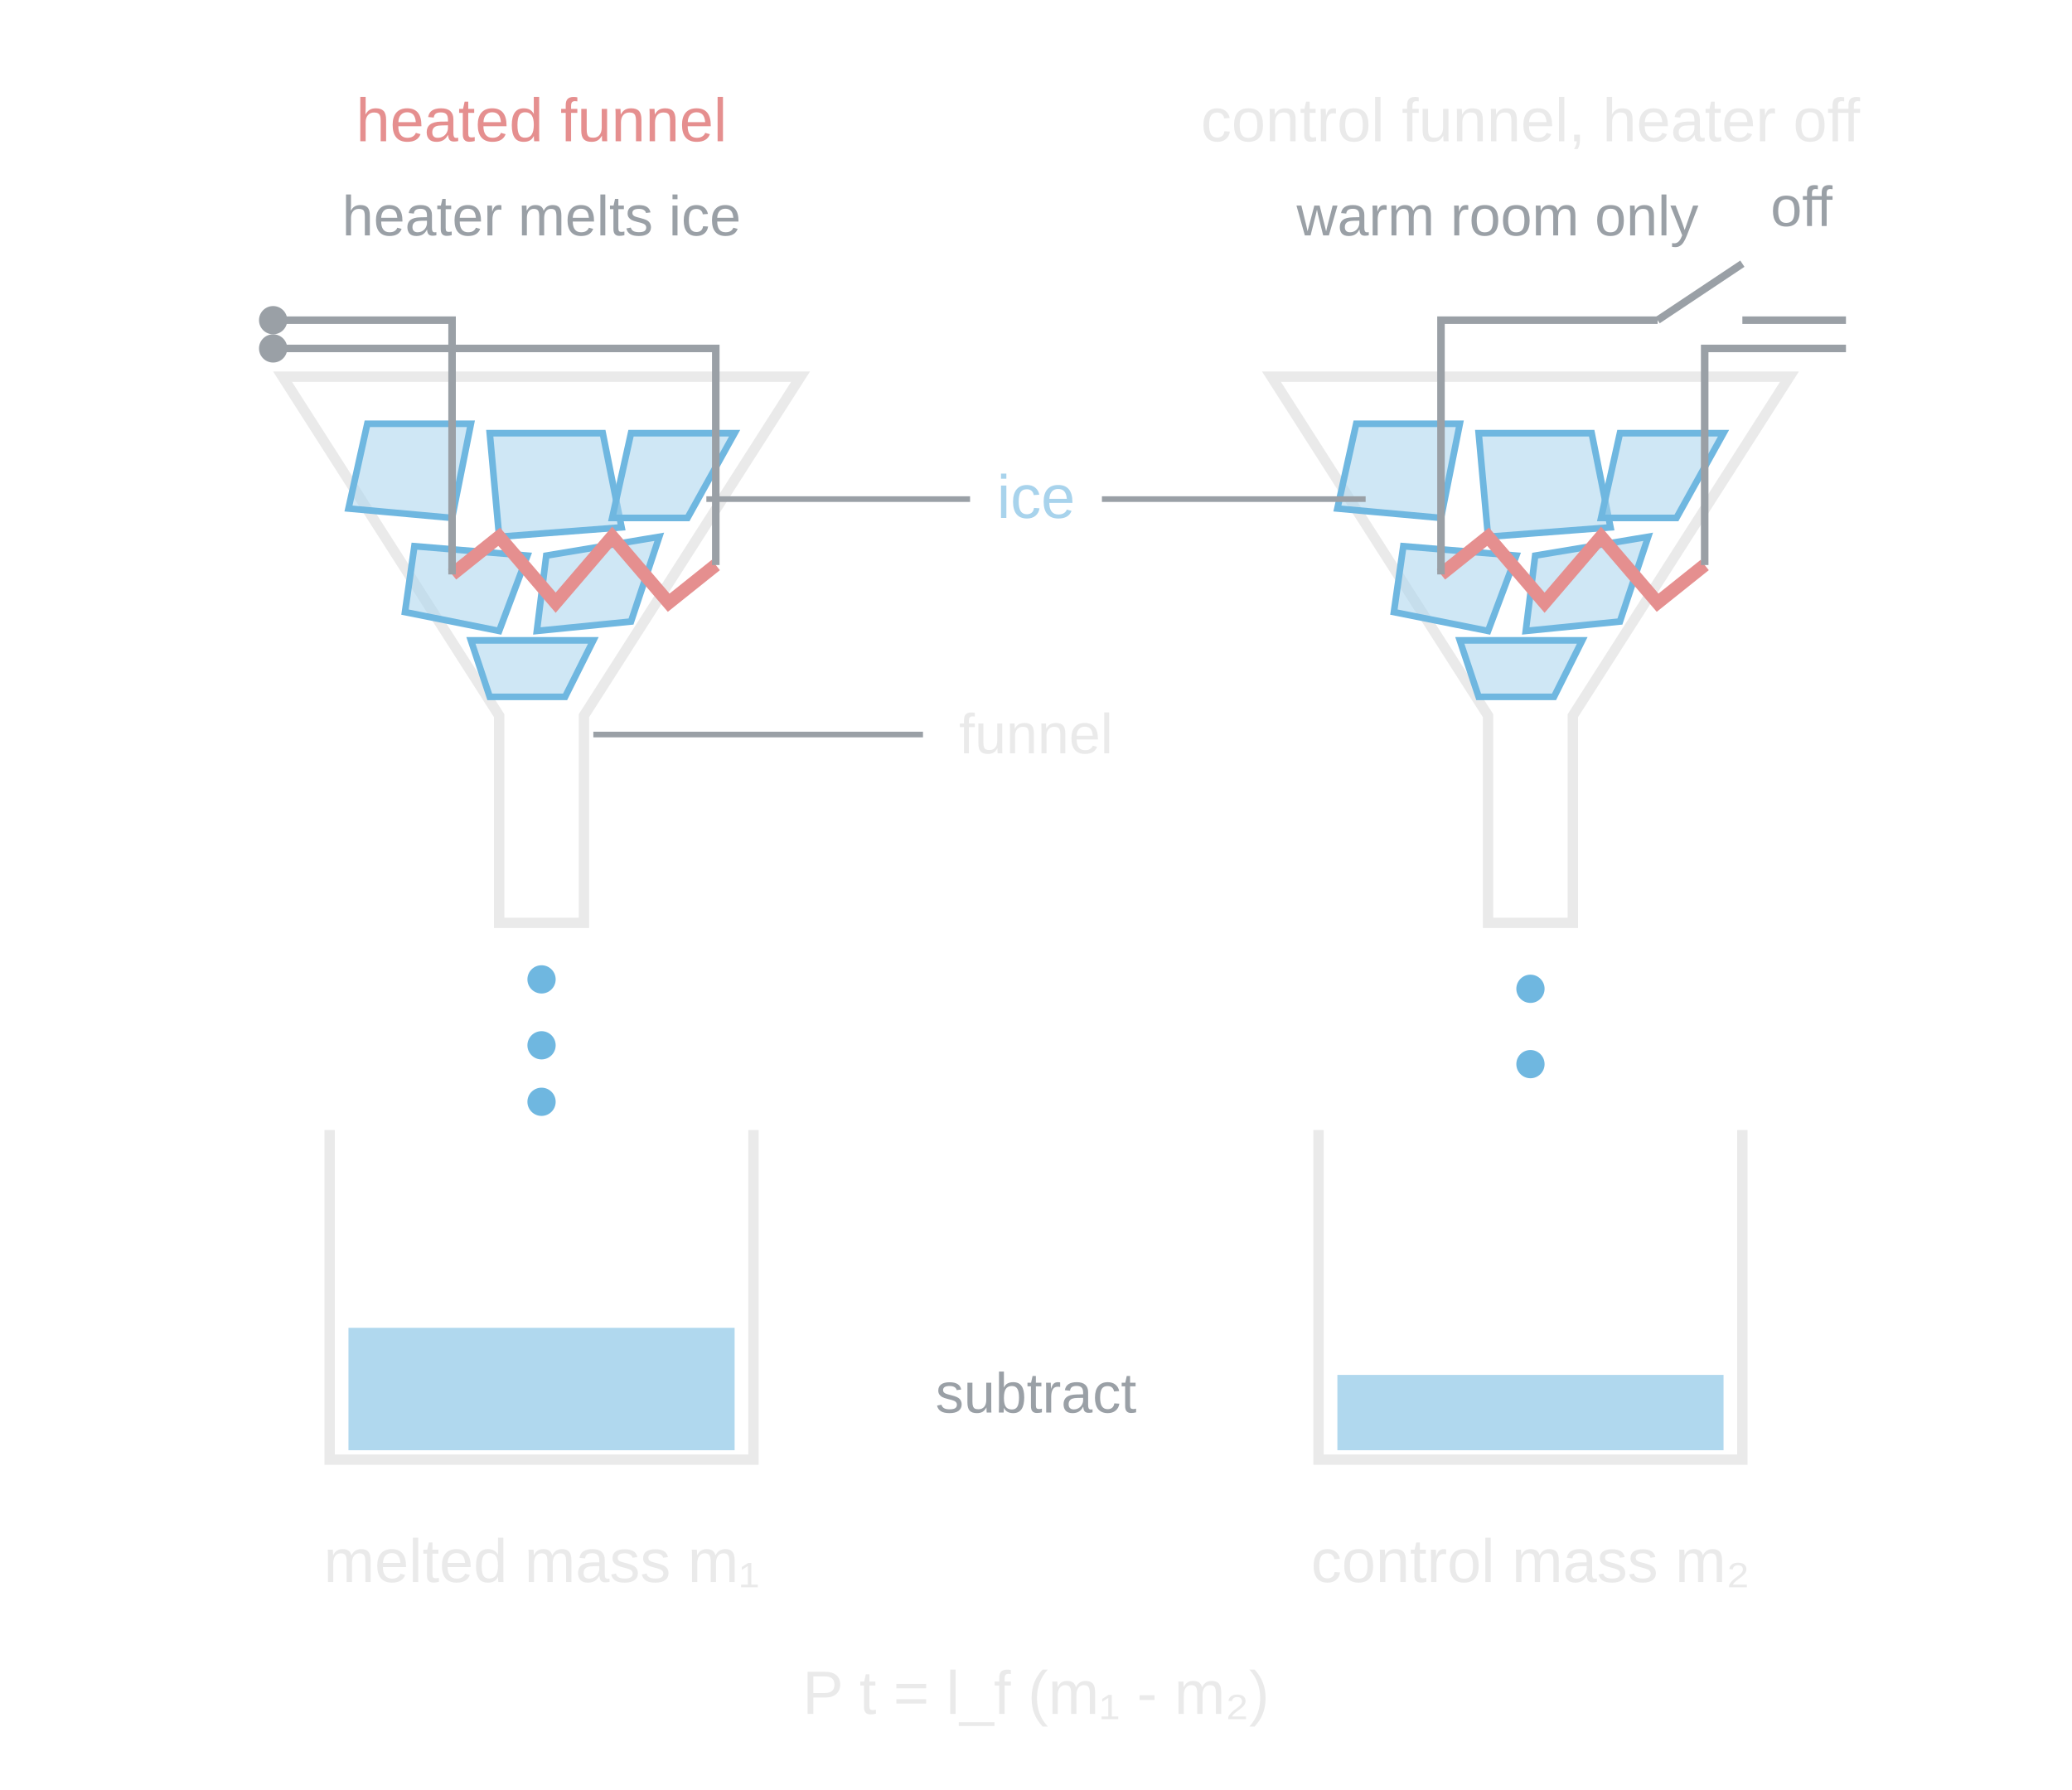
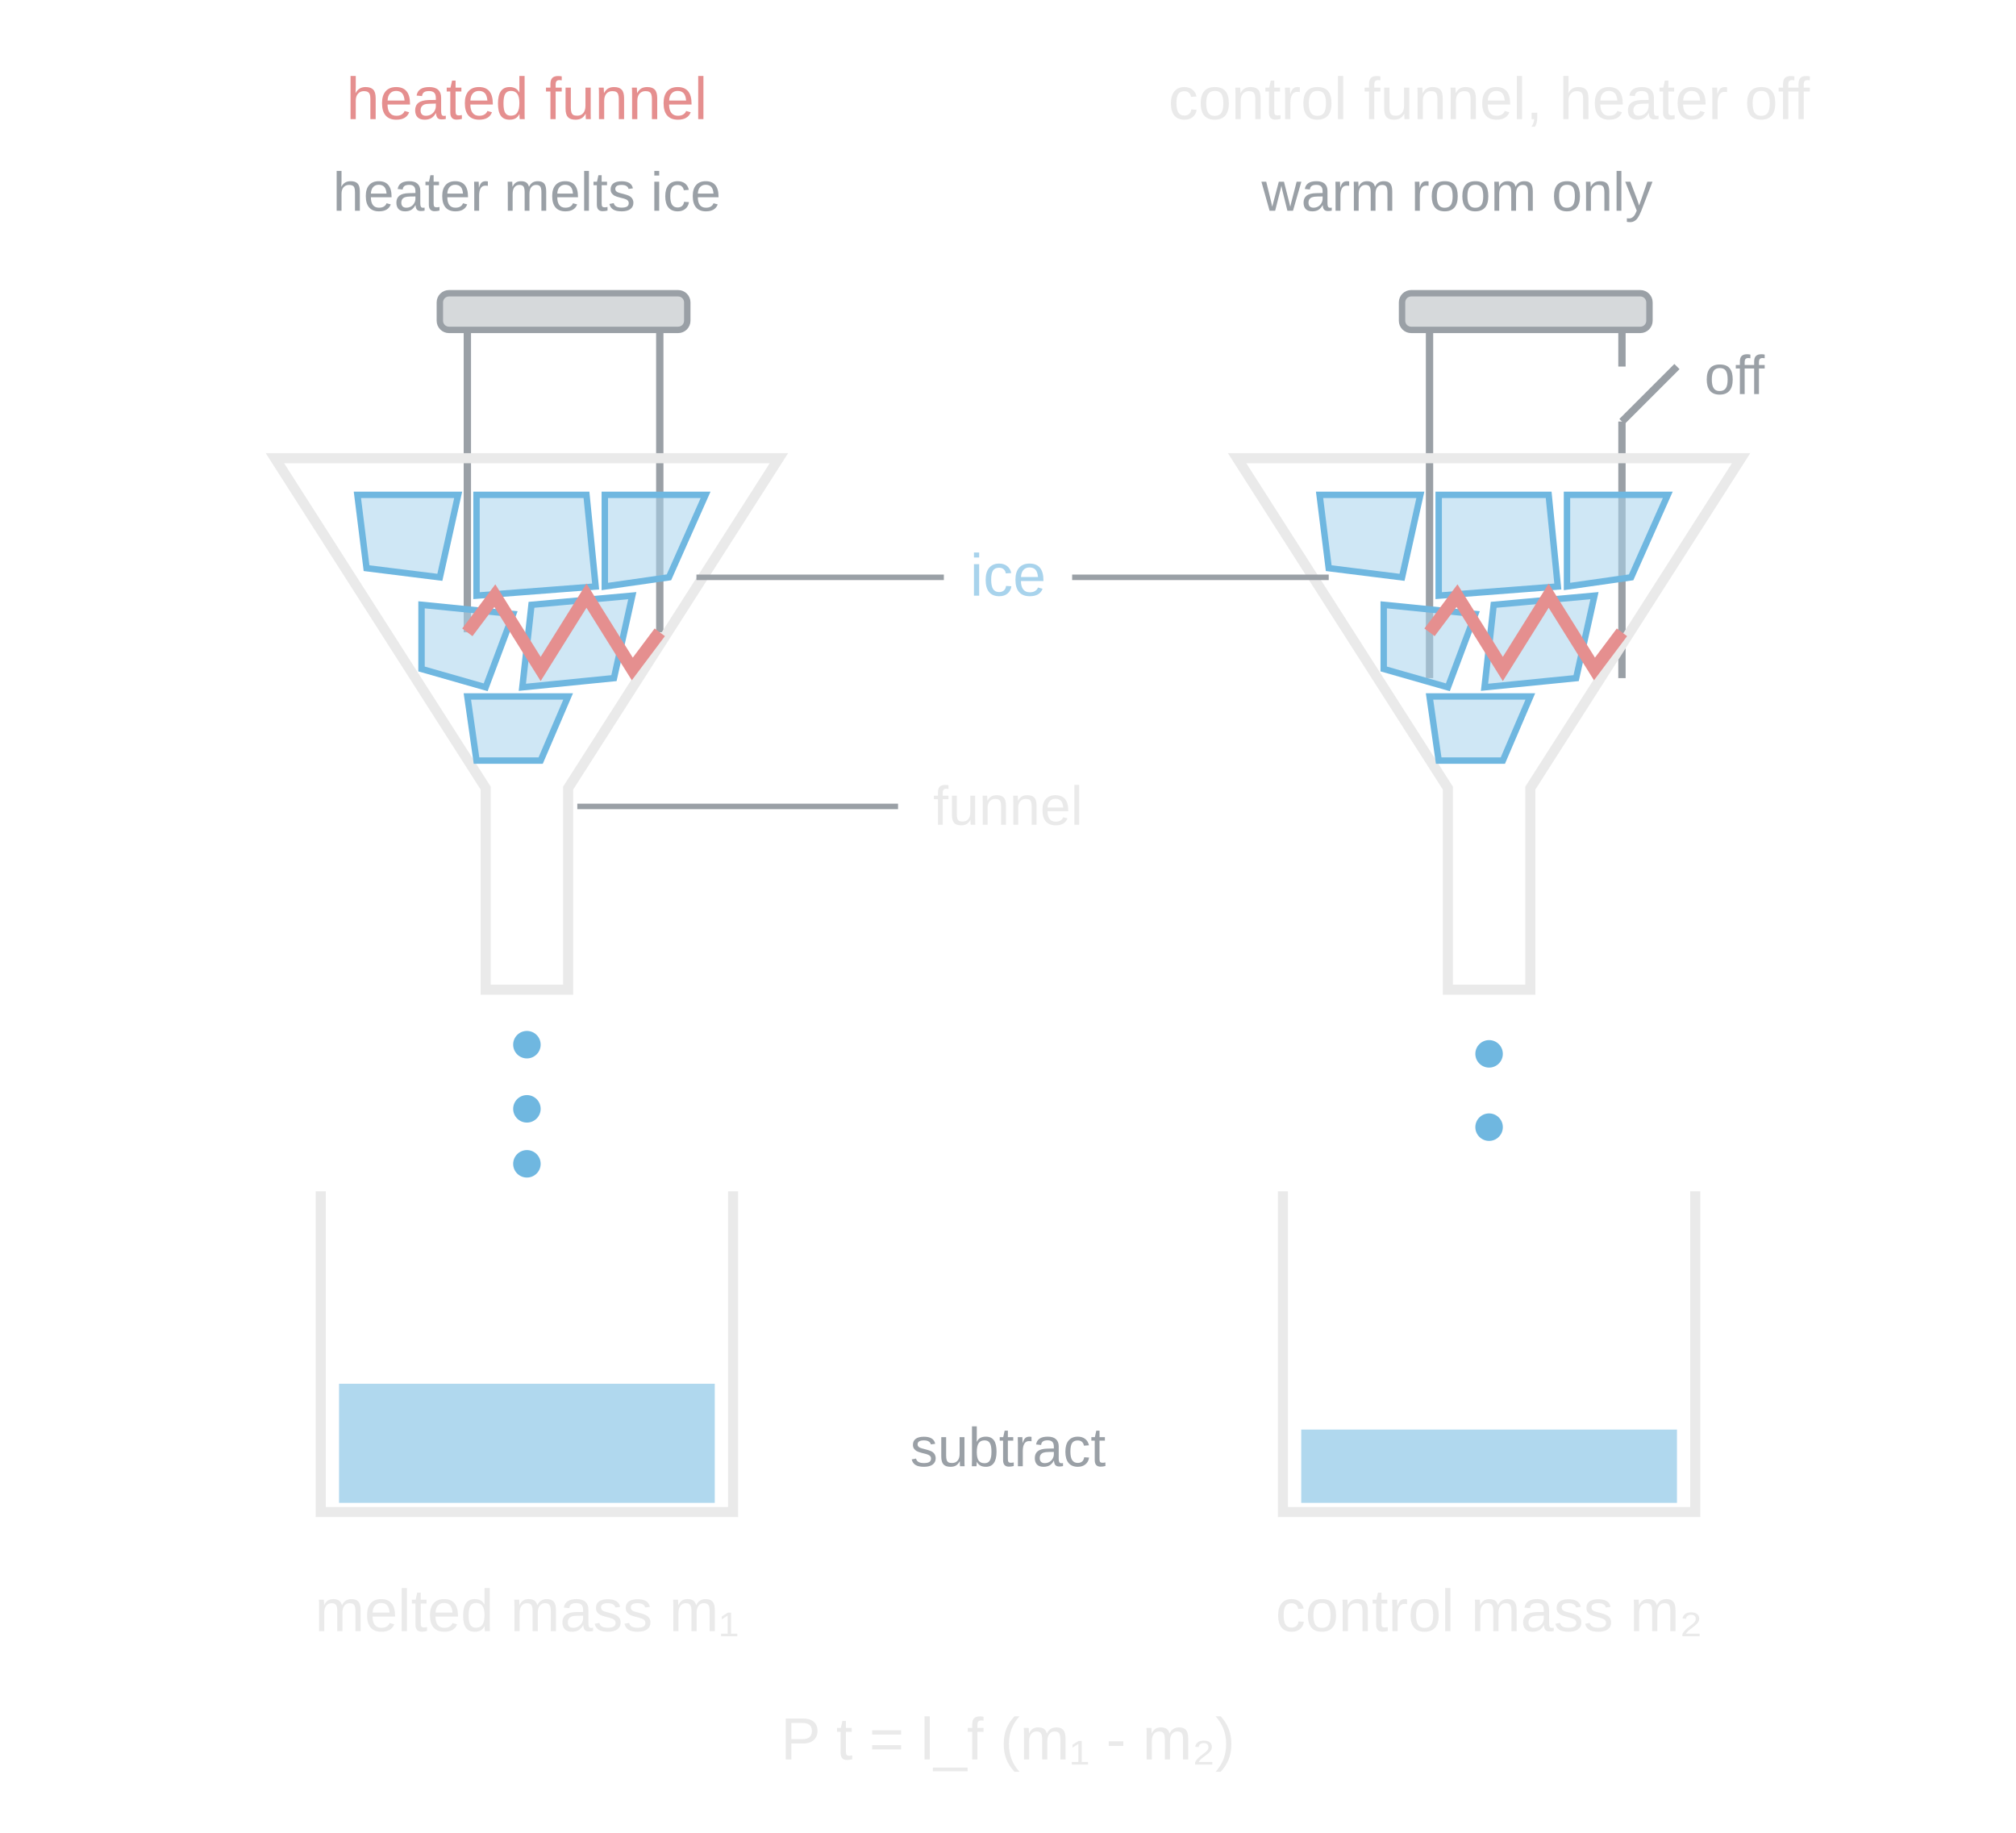
- <svg xmlns="http://www.w3.org/2000/svg" viewBox="0 0 440 380" font-family="Segoe UI, Arial, sans-serif">
+ <svg xmlns="http://www.w3.org/2000/svg" viewBox="0 0 440 400" font-family="Segoe UI, Arial, sans-serif">
  <style>
    text { fill:#EAEAEA; font-size:13px; }
    .glass { fill:none; stroke:#EAEAEA; stroke-width:2.2; }
    .ice { fill:#A8D3EC; fill-opacity:0.55; stroke:#6FB7E0; stroke-width:1.4; }
    .icelbl { fill:#A8D3EC; }
    .melt { fill:#6FB7E0; fill-opacity:0.55; }
    .drip { fill:#6FB7E0; }
    .heater { fill:none; stroke:#E58F8F; stroke-width:2.8; }
    .heaterlbl { fill:#E58F8F; }
    .lead { fill:none; stroke:#9AA0A6; stroke-width:1.6; }
-     .term { fill:#9AA0A6; }
+     .term { fill:#9AA0A6; fill-opacity:0.4; stroke:#9AA0A6; stroke-width:1.4; }
    .leader { fill:none; stroke:#9AA0A6; stroke-width:1.2; }
    .sub { font-size:12px; fill:#9AA0A6; }
    .mid { font-size:12px; fill:#EAEAEA; }
  </style>
-   <text class="heaterlbl" x="115" y="30" text-anchor="middle">heated funnel</text>
-   <text class="sub" x="115" y="50" text-anchor="middle">heater melts ice</text>
-   <text x="325" y="30" text-anchor="middle">control funnel, heater off</text>
-   <text class="sub" x="318" y="50" text-anchor="middle">warm room only</text>
-   <path class="glass" d="M60,80 H170 L124,152 V196 H106 V152 Z" />
-   <polygon class="ice" points="78,90 100,90 96,110 74,108" />
-   <polygon class="ice" points="104,92 128,92 132,112 106,114" />
-   <polygon class="ice" points="134,92 156,92 146,110 130,110" />
-   <polygon class="ice" points="88,116 112,118 106,134 86,130" />
-   <polygon class="ice" points="116,118 140,114 134,132 114,134" />
-   <polygon class="ice" points="100,136 126,136 120,148 104,148" />
-   <path class="heater" d="M96,122 l10,-8 l12,14 l12,-14 l12,14 l10,-8" />
-   <path class="lead" d="M96,122 V68 H60" />
-   <path class="lead" d="M152,120 V74 H60" />
-   <circle class="term" cx="58" cy="68" r="3" />
-   <circle class="term" cx="58" cy="74" r="3" />
-   <circle class="drip" cx="115" cy="208" r="3" />
-   <circle class="drip" cx="115" cy="222" r="3" />
-   <circle class="drip" cx="115" cy="234" r="3" />
-   <rect class="melt" x="74" y="282" width="82" height="26" />
-   <path class="glass" d="M70,240 V310 H160 V240" />
-   <path class="glass" d="M270,80 H380 L334,152 V196 H316 V152 Z" />
-   <polygon class="ice" points="288,90 310,90 306,110 284,108" />
-   <polygon class="ice" points="314,92 338,92 342,112 316,114" />
-   <polygon class="ice" points="344,92 366,92 356,110 340,110" />
-   <polygon class="ice" points="298,116 322,118 316,134 296,130" />
-   <polygon class="ice" points="326,118 350,114 344,132 324,134" />
-   <polygon class="ice" points="310,136 336,136 330,148 314,148" />
-   <path class="heater" d="M306,122 l10,-8 l12,14 l12,-14 l12,14 l10,-8" />
-   <path class="lead" d="M306,122 V68 H352" />
-   <path class="lead" d="M370,68 H392" />
-   <path class="lead" d="M352,68 L370,56" />
-   <path class="lead" d="M362,120 V74 H392" />
-   <text class="sub" x="376" y="48">off</text>
-   <circle class="drip" cx="325" cy="210" r="3" />
-   <circle class="drip" cx="325" cy="226" r="3" />
-   <rect class="melt" x="284" y="292" width="82" height="16" />
-   <path class="glass" d="M280,240 V310 H370 V240" />
-   <text class="icelbl" x="220" y="110" text-anchor="middle">ice</text>
-   <path class="leader" d="M206,106 H150" />
-   <path class="leader" d="M234,106 H290" />
-   <text class="mid" x="220" y="160" text-anchor="middle">funnel</text>
-   <path class="leader" d="M196,156 H126" />
-   <text class="sub" x="220" y="300" text-anchor="middle">subtract</text>
-   <text x="115" y="336" text-anchor="middle">melted mass m₁</text>
-   <text x="325" y="336" text-anchor="middle">control mass m₂</text>
-   <text x="220" y="364" text-anchor="middle">P t = l_f (m₁ - m₂)</text>
+   <text class="heaterlbl" x="115" y="26" text-anchor="middle">heated funnel</text>
+   <text class="sub" x="115" y="46" text-anchor="middle">heater melts ice</text>
+   <text x="325" y="26" text-anchor="middle">control funnel, heater off</text>
+   <text class="sub" x="318" y="46" text-anchor="middle">warm room only</text>
+   <rect class="term" x="96" y="64" width="54" height="8" rx="2" />
+   <path class="lead" d="M102,72 V138" />
+   <path class="lead" d="M144,72 V138" />
+   <path class="glass" d="M60,100 H170 L124,172 V216 H106 V172 Z" />
+   <polygon class="ice" points="78,108 100,108 96,126 80,124" />
+   <polygon class="ice" points="104,108 128,108 130,128 104,130" />
+   <polygon class="ice" points="132,108 154,108 146,126 132,128" />
+   <polygon class="ice" points="92,132 112,134 106,150 92,146" />
+   <polygon class="ice" points="116,132 138,130 134,148 114,150" />
+   <polygon class="ice" points="102,152 124,152 118,166 104,166" />
+   <path class="heater" d="M102,138 l6,-8 l10,16 l10,-16 l10,16 l6,-8" />
+   <circle class="drip" cx="115" cy="228" r="3" />
+   <circle class="drip" cx="115" cy="242" r="3" />
+   <circle class="drip" cx="115" cy="254" r="3" />
+   <rect class="melt" x="74" y="302" width="82" height="26" />
+   <path class="glass" d="M70,260 V330 H160 V260" />
+   <rect class="term" x="306" y="64" width="54" height="8" rx="2" />
+   <path class="lead" d="M312,72 V148" />
+   <path class="lead" d="M354,72 V80" />
+   <path class="lead" d="M354,92 V148" />
+   <path class="lead" d="M354,92 L366,80" />
+   <text class="sub" x="372" y="86">off</text>
+   <path class="glass" d="M270,100 H380 L334,172 V216 H316 V172 Z" />
+   <polygon class="ice" points="288,108 310,108 306,126 290,124" />
+   <polygon class="ice" points="314,108 338,108 340,128 314,130" />
+   <polygon class="ice" points="342,108 364,108 356,126 342,128" />
+   <polygon class="ice" points="302,132 322,134 316,150 302,146" />
+   <polygon class="ice" points="326,132 348,130 344,148 324,150" />
+   <polygon class="ice" points="312,152 334,152 328,166 314,166" />
+   <path class="heater" d="M312,138 l6,-8 l10,16 l10,-16 l10,16 l6,-8" />
+   <circle class="drip" cx="325" cy="230" r="3" />
+   <circle class="drip" cx="325" cy="246" r="3" />
+   <rect class="melt" x="284" y="312" width="82" height="16" />
+   <path class="glass" d="M280,260 V330 H370 V260" />
+   <text class="icelbl" x="220" y="130" text-anchor="middle">ice</text>
+   <path class="leader" d="M206,126 H152" />
+   <path class="leader" d="M234,126 H290" />
+   <text class="mid" x="220" y="180" text-anchor="middle">funnel</text>
+   <path class="leader" d="M196,176 H126" />
+   <text class="sub" x="220" y="320" text-anchor="middle">subtract</text>
+   <text x="115" y="356" text-anchor="middle">melted mass m₁</text>
+   <text x="325" y="356" text-anchor="middle">control mass m₂</text>
+   <text x="220" y="384" text-anchor="middle">P t = l_f (m₁ - m₂)</text>
</svg>
